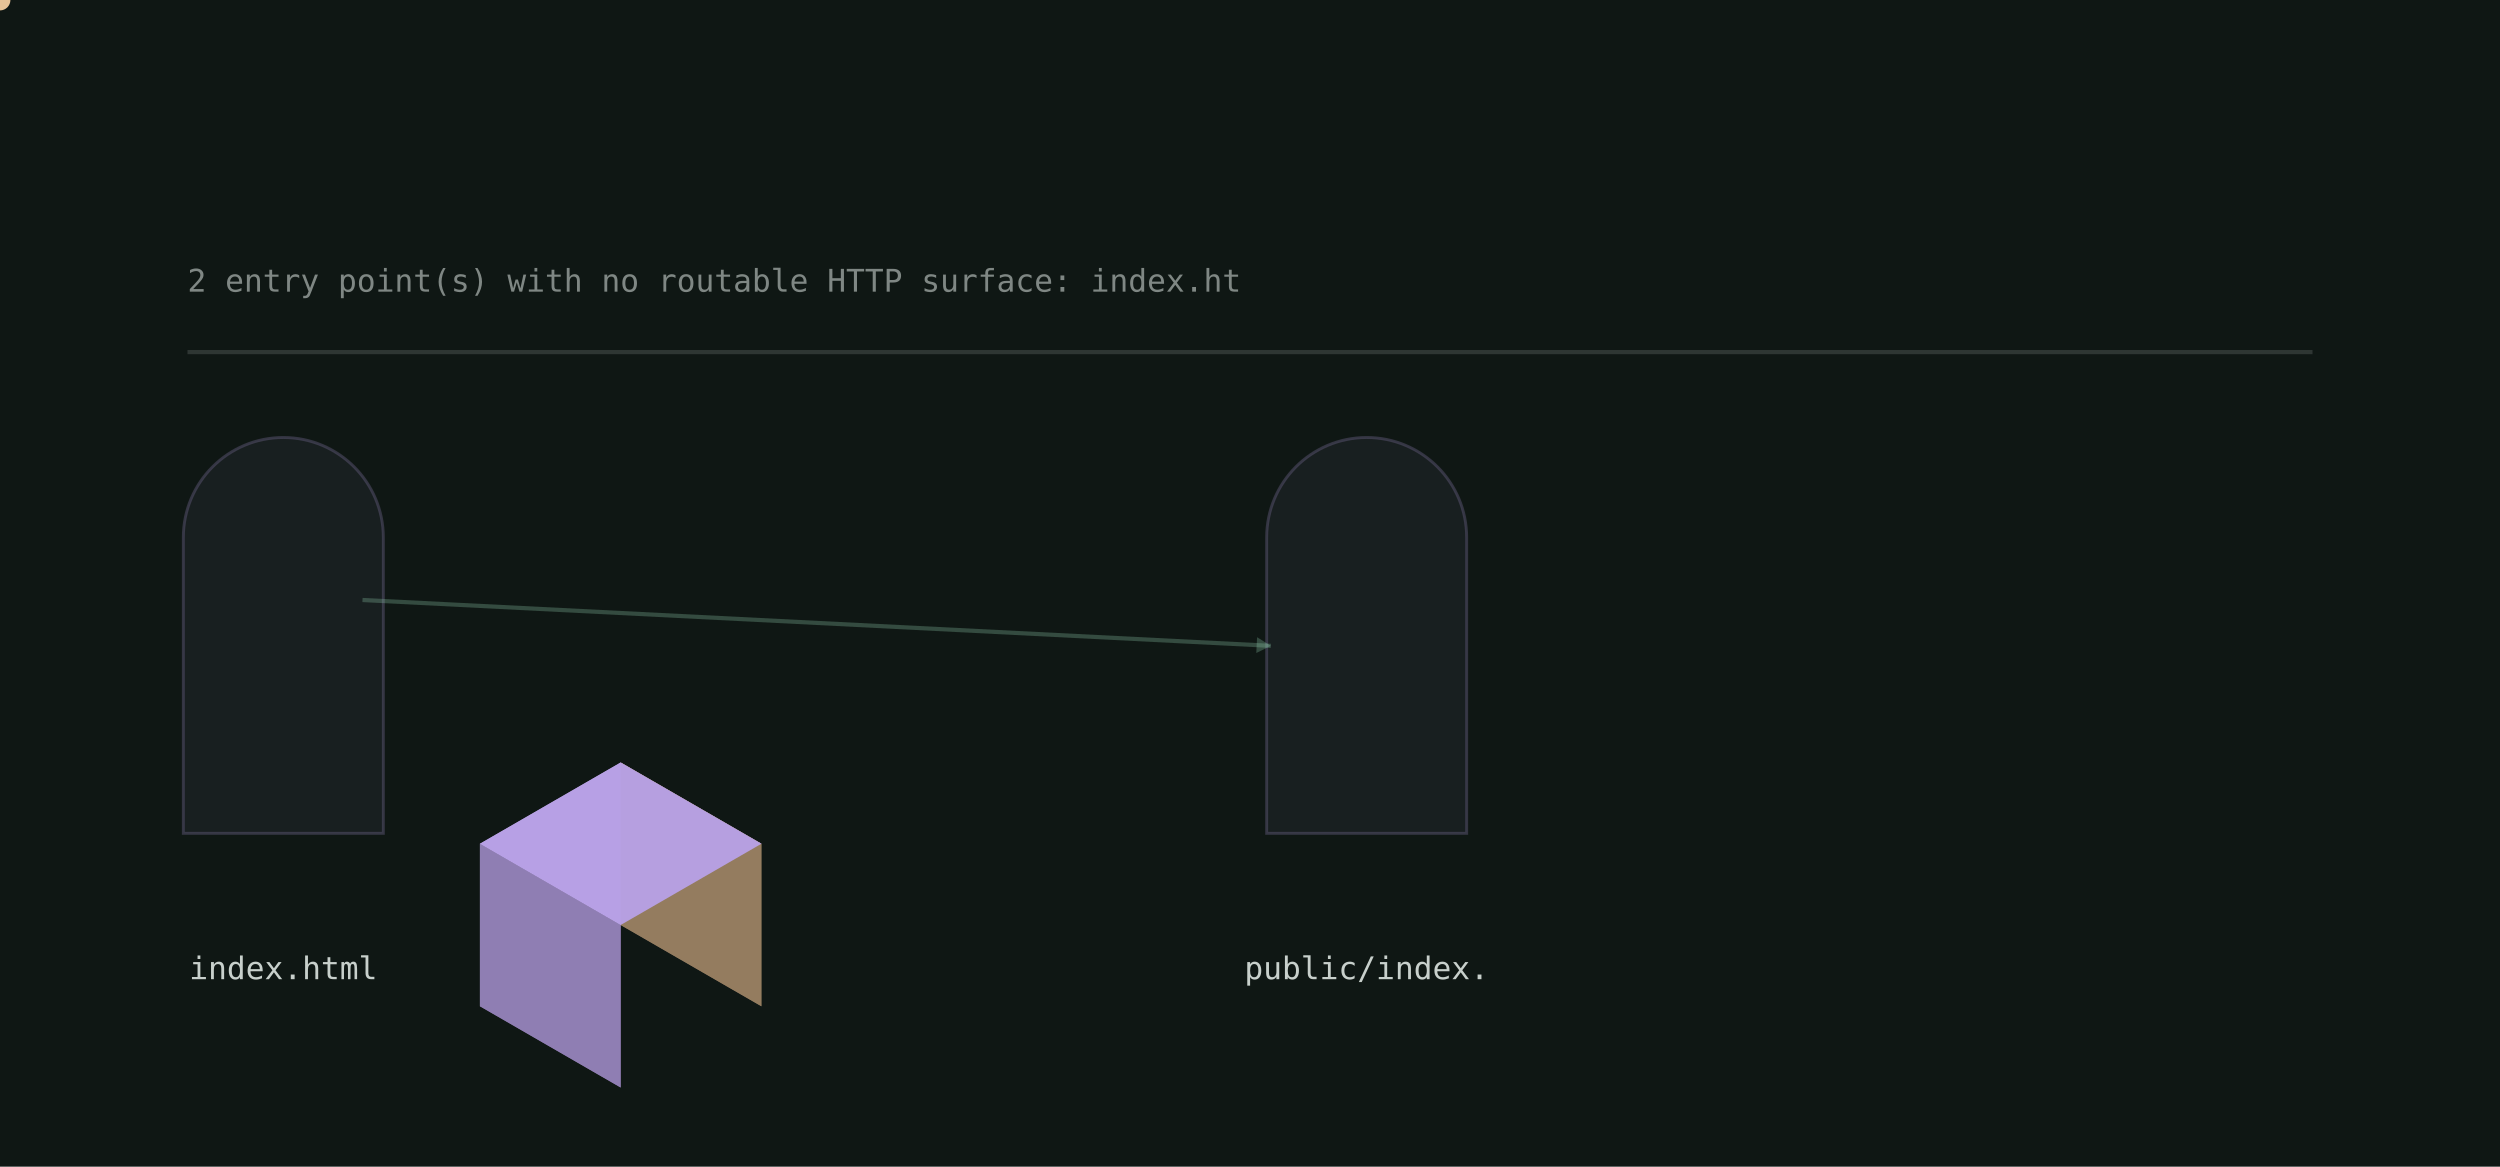
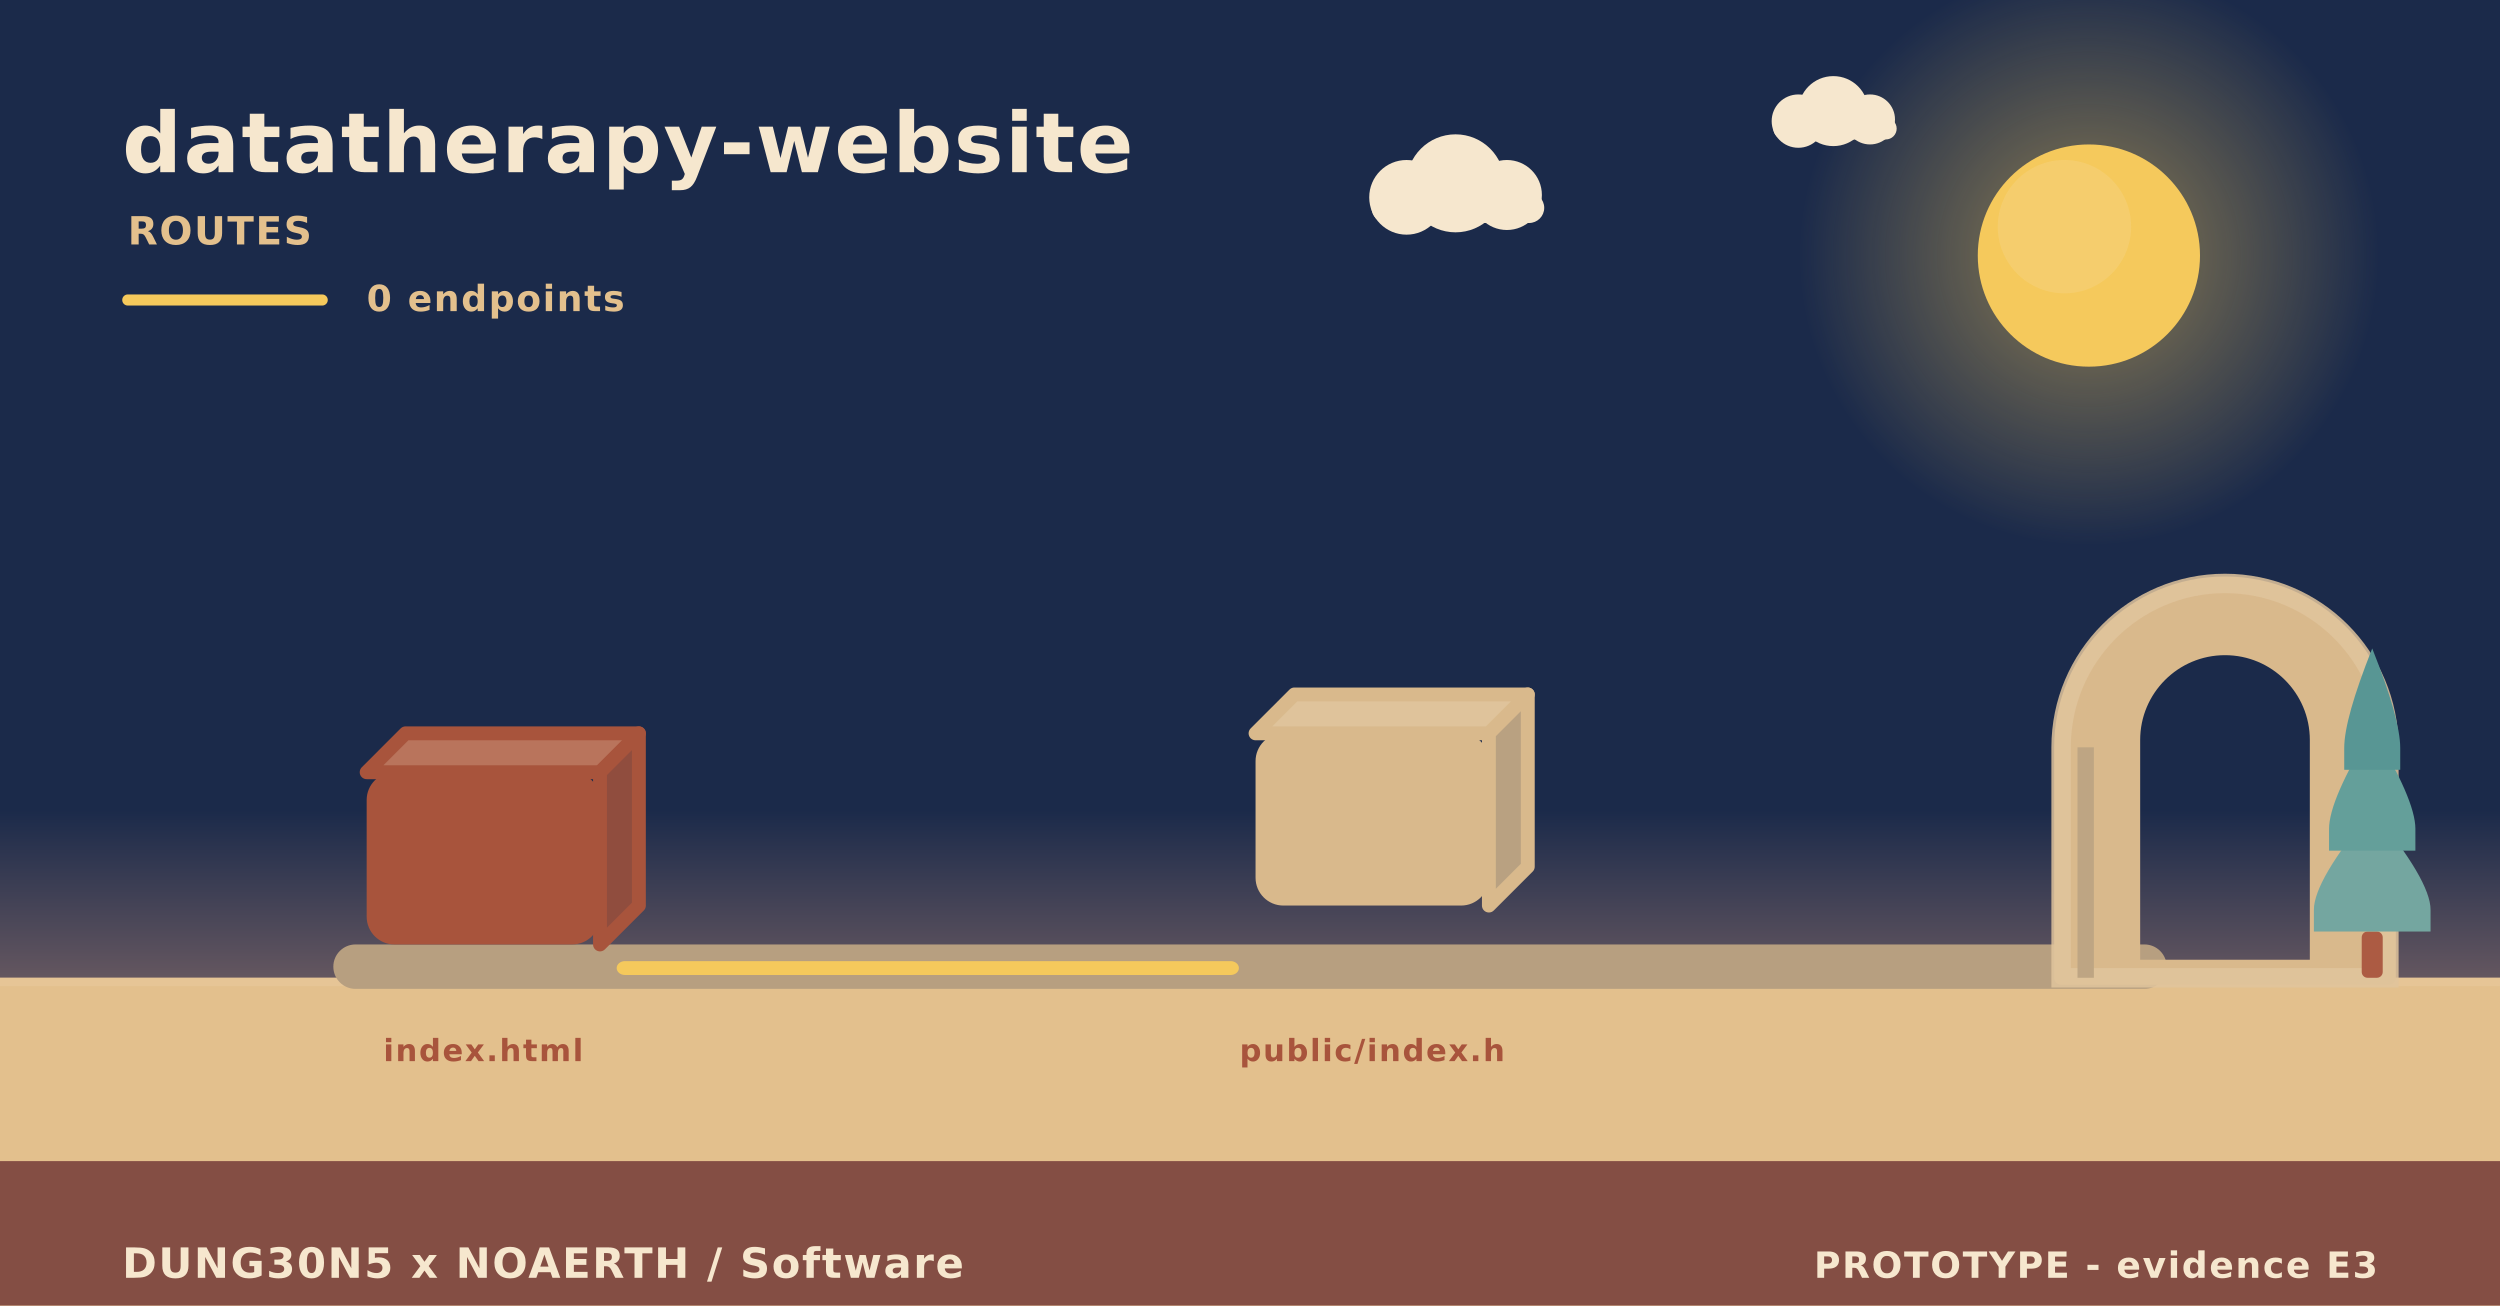
- <svg xmlns="http://www.w3.org/2000/svg" viewBox="0 0 1200 560" width="1200" height="560" role="img" aria-label="datatherapy-website data flow">
-   <rect width="1200" height="560" fill="#0f1714" />
-   <defs>
-     <linearGradient id="gf" x1="0" y1="0" x2="1" y2="1">
-       <stop offset="0%" stop-color="#95d5b2" />
-       <stop offset="100%" stop-color="#b8a1e6" />
-     </linearGradient>
-   </defs>
-   <path d="M88.00,400.00 L88.00,258.00 A48.00,48.00 0 0 1 184.00,258.00 L184.00,400.00 Z" fill="rgba(184,161,230,0.100)" opacity="0.55" stroke="rgba(184,161,230,0.400)" stroke-width="1.4" />
-   <polygon points="-133.37,173.00 -65.82,212.00 -65.82,134.00 -133.37,95.00" fill="#947c60" opacity="0.95" />
-   <polygon points="-200.92,212.00 -133.37,251.00 -133.37,173.00 -200.92,134.00" fill="#907eb3" opacity="0.95" />
-   <polygon points="-133.37,95.00 -65.82,134.00 -133.37,173.00 -200.92,134.00" fill="#95d5b2" opacity="0.95" />
+ <svg xmlns="http://www.w3.org/2000/svg" width="900" height="470" viewBox="0 0 900 470" role="img" aria-label="datatherapy-website - how data moves">
+   <linearGradient id="skyd" x1="0" y1="0" x2="0" y2="1">
+     <stop offset="0" stop-color="#1b2a4a" />
+     <stop offset="0.62" stop-color="#1b2a4a" />
+     <stop offset="1" stop-color="#f3ad8a" />
+   </linearGradient>
+   <rect width="900" height="470" fill="url(#skyd)" />
+   <radialGradient id="sund">
+     <stop offset="0.35" stop-color="#f5c95c" stop-opacity="0.34" />
+     <stop offset="1" stop-color="#f5c95c" stop-opacity="0" />
+   </radialGradient>
+   <circle cx="752" cy="92" r="104" fill="url(#sund)" />
+   <circle cx="752" cy="92" r="40" fill="#f5c95c" />
+   <circle cx="743.2" cy="81.6" r="24" fill="#f5d27e" opacity="0.5" />
  <g>
-     <polygon points="-133.37,173.00 -65.82,212.00 -65.82,134.00 -133.37,95.00" fill="#947c60" opacity="0.95" />
-     <polygon points="-200.92,212.00 -133.37,251.00 -133.37,173.00 -200.92,134.00" fill="#907eb3" opacity="0.95" />
-     <polygon points="-133.37,95.00 -65.82,134.00 -133.37,173.00 -200.92,134.00" fill="#95d5b2" opacity="0.95" />
-     <animate attributeName="opacity" values="0.25;1.0;0.25" dur="3.792s" begin="0.0s" repeatCount="indefinite" />
+     <circle cx="524" cy="66" r="17.64" fill="#f6e7ce" />
+     <circle cx="506.36" cy="71.04" r="13.44" fill="#f6e7ce" />
+     <circle cx="542.48" cy="70.2" r="12.6" fill="#f6e7ce" />
+     <rect x="493.76" y="69.36" width="62.16" height="10.92" rx="5.46" fill="#f6e7ce" />
+     <animateTransform attributeName="transform" type="translate" values="0 0;24 0;0 0" dur="36s" begin="0s" repeatCount="indefinite" />
  </g>
-   <text x="136" y="470" font-family="ui-monospace,Menlo,monospace" font-size="15" fill="rgba(240,248,244,0.820)" text-anchor="middle">index.html</text>
-   <path d="M608.00,400.00 L608.00,258.00 A48.00,48.00 0 0 1 704.00,258.00 L704.00,400.00 Z" fill="rgba(184,161,230,0.100)" opacity="0.55" stroke="rgba(184,161,230,0.400)" stroke-width="1.4" />
-   <polygon points="297.91,444.00 365.46,483.00 365.46,405.00 297.91,366.00" fill="#947c60" opacity="0.95" />
-   <polygon points="230.36,483.00 297.91,522.00 297.91,444.00 230.36,405.00" fill="#907eb3" opacity="0.95" />
-   <polygon points="297.91,366.00 365.46,405.00 297.91,444.00 230.36,405.00" fill="#b8a1e6" opacity="0.95" />
  <g>
-     <polygon points="297.91,444.00 365.46,483.00 365.46,405.00 297.91,366.00" fill="#947c60" opacity="0.95" />
-     <polygon points="230.36,483.00 297.91,522.00 297.91,444.00 230.36,405.00" fill="#907eb3" opacity="0.95" />
-     <polygon points="297.91,366.00 365.46,405.00 297.91,444.00 230.36,405.00" fill="#b8a1e6" opacity="0.95" />
-     <animate attributeName="opacity" values="0.25;1.0;0.25" dur="3.792s" begin="0.4s" repeatCount="indefinite" />
+     <circle cx="660" cy="40" r="12.6" fill="#f6e7ce" />
+     <circle cx="647.4" cy="43.6" r="9.6" fill="#f6e7ce" />
+     <circle cx="673.2" cy="43" r="9" fill="#f6e7ce" />
+     <rect x="638.4" y="42.4" width="44.4" height="7.8" rx="3.9" fill="#f6e7ce" />
+     <animateTransform attributeName="transform" type="translate" values="0 0;-18 0;0 0" dur="46s" begin="3s" repeatCount="indefinite" />
  </g>
-   <text x="656" y="470" font-family="ui-monospace,Menlo,monospace" font-size="15" fill="rgba(240,248,244,0.820)" text-anchor="middle">public/index.</text>
-   <line x1="174.00" y1="288.00" x2="610.00" y2="310.00" stroke="rgba(149,213,178,0.500)" stroke-width="2.00" opacity="0.55" />
-   <polygon points="610.00,310.00 603.40,305.86 603.02,313.45" fill="rgba(149,213,178,0.500)" opacity="0.55" />
-   <g opacity="0.9">
-     <circle cx="0.00" cy="0.00" r="5.00" fill="#ffd6a5" opacity="1.00" />
-     <animateTransform attributeName="transform" type="translate" values="174.00,288.00 610.00,310.00" dur="3.033s" begin="0.0s" repeatCount="indefinite" />
-     <animateTransform attributeName="transform" type="translate" values="610.00,310.00 174.00,288.00" dur="3.033s" begin="1.517s" repeatCount="indefinite" />
+   <rect x="0" y="352" width="900" height="118" fill="#e3c08d" />
+   <rect x="0" y="352" width="900" height="3" fill="#e6c596" />
+   <text x="44" y="62" font-family="Verdana,DejaVu Sans,sans-serif" font-size="30" font-weight="700" letter-spacing="0.6" fill="#f6e7ce" text-anchor="start">datatherapy-website</text>
+   <text x="46" y="88" font-family="Verdana,DejaVu Sans,sans-serif" font-size="14" font-weight="700" letter-spacing="0.6" fill="#e3c08d" text-anchor="start">ROUTES</text>
+   <rect x="44" y="106" width="74" height="4" rx="2" fill="#f5c95c" />
+   <text x="132" y="112" font-family="Verdana,DejaVu Sans,sans-serif" font-size="13" font-weight="700" letter-spacing="0.6" fill="#e3c08d" text-anchor="start">0 endpoints</text>
+   <rect x="120" y="340" width="660" height="16" rx="8" fill="#b79f80" />
+   <g>
+     <path d="M132,278 L216,278 L230,264 L146,264 Z" fill="#b9745c" stroke="#a8543c" stroke-width="5" stroke-linejoin="round" />
+     <path d="M216,278 L230,264 L230,326 L216,340 Z" fill="#904d3e" stroke="#a8543c" stroke-width="5" stroke-linejoin="round" />
+     <rect x="132" y="278" width="84" height="62" rx="10" fill="#a8543c" />
+     <animateTransform attributeName="transform" type="translate" values="0 10;0 0" dur="0.8s" begin="0s" fill="freeze" />
  </g>
-   <rect x="90.00" y="168.00" width="1020.00" height="2.00" rx="0.00" fill="rgba(240,248,244,0.140)" opacity="1.00" />
-   <text x="90" y="140" font-family="ui-monospace,Menlo,monospace" font-size="15" fill="rgba(240,248,244,0.500)">2 entry point(s) with no routable HTTP surface: index.ht</text>
+   <text x="174" y="382" font-family="Verdana,DejaVu Sans,sans-serif" font-size="11" font-weight="700" letter-spacing="0.6" fill="#a8543c" text-anchor="middle">index.html</text>
+   <g>
+     <path d="M452,264 L536,264 L550,250 L466,250 Z" fill="#dfc39b" stroke="#d9b98c" stroke-width="5" stroke-linejoin="round" />
+     <path d="M536,264 L550,250 L550,312 L536,326 Z" fill="#b9a181" stroke="#d9b98c" stroke-width="5" stroke-linejoin="round" />
+     <rect x="452" y="264" width="84" height="62" rx="10" fill="#d9b98c" />
+     <animateTransform attributeName="transform" type="translate" values="0 10;0 0" dur="0.8s" begin="0.26s" fill="freeze" />
+   </g>
+   <text x="494" y="382" font-family="Verdana,DejaVu Sans,sans-serif" font-size="11" font-weight="700" letter-spacing="0.6" fill="#a8543c" text-anchor="middle">public/index.h</text>
+   <rect x="222" y="346" width="224" height="5" rx="3" fill="#f5c95c" />
+   <animate attributeName="opacity" values="0.3;1;0.3" dur="3.4s" begin="0.5s" repeatCount="indefinite" />
+   <path d="M742,352 L742,269.04 A59,59 0 0 1 860,269.04 L860,352 Z M767.96,348 L767.96,266.4 A33.04,33.04 0 0 1 834.04,266.4 L834.04,348 Z" fill="#d9b98c" fill-rule="evenodd" stroke="#d9b98c" stroke-width="5" stroke-linejoin="round" />
+   <path d="M742,352 L742,269.04 A59,59 0 0 1 860,269.04 L860,352 Z" fill="none" stroke="#e0c49c" stroke-width="7" stroke-linecap="round" opacity="0.85" />
+   <rect x="747.9" y="269.04" width="5.9" height="82.96" fill="#bea583" />
+   <rect x="850.22" y="335.36" width="7.56" height="16.64" rx="2.1" fill="#ac5b43" />
+   <path d="M854,291.68 Q833,317.01 833,327.5 Q833,335.36 833,335.36 L875,335.36 Q875,335.36 875,327.5 Q875,317.01 854,291.68 Z" fill="#74a6a0" />
+   <path d="M854,262.56 Q838.46,287.89 838.46,298.38 Q838.46,306.24 838.46,306.24 L869.54,306.24 Q869.54,306.24 869.54,298.38 Q869.54,287.89 854,262.56 Z" fill="#649f9a" />
+   <path d="M854,233.44 Q843.92,258.77 843.92,269.26 Q843.92,277.12 843.92,277.12 L864.08,277.12 Q864.08,277.12 864.08,269.26 Q864.08,258.77 854,233.44 Z" fill="#589694" />
+   <rect x="0" y="418" width="900" height="52" rx="0" fill="#7e4740" opacity="0.94" />
+   <text x="44" y="460" font-family="Verdana,DejaVu Sans,sans-serif" font-size="15" font-weight="700" letter-spacing="0.6" fill="#f6e7ce" text-anchor="start">DUNG30N5 x NOAERTH  /  Software</text>
+   <text x="856" y="460" font-family="Verdana,DejaVu Sans,sans-serif" font-size="13" font-weight="700" letter-spacing="0.6" fill="#f6e7ce" text-anchor="end">PROTOTYPE  -  evidence E3</text>
</svg>
